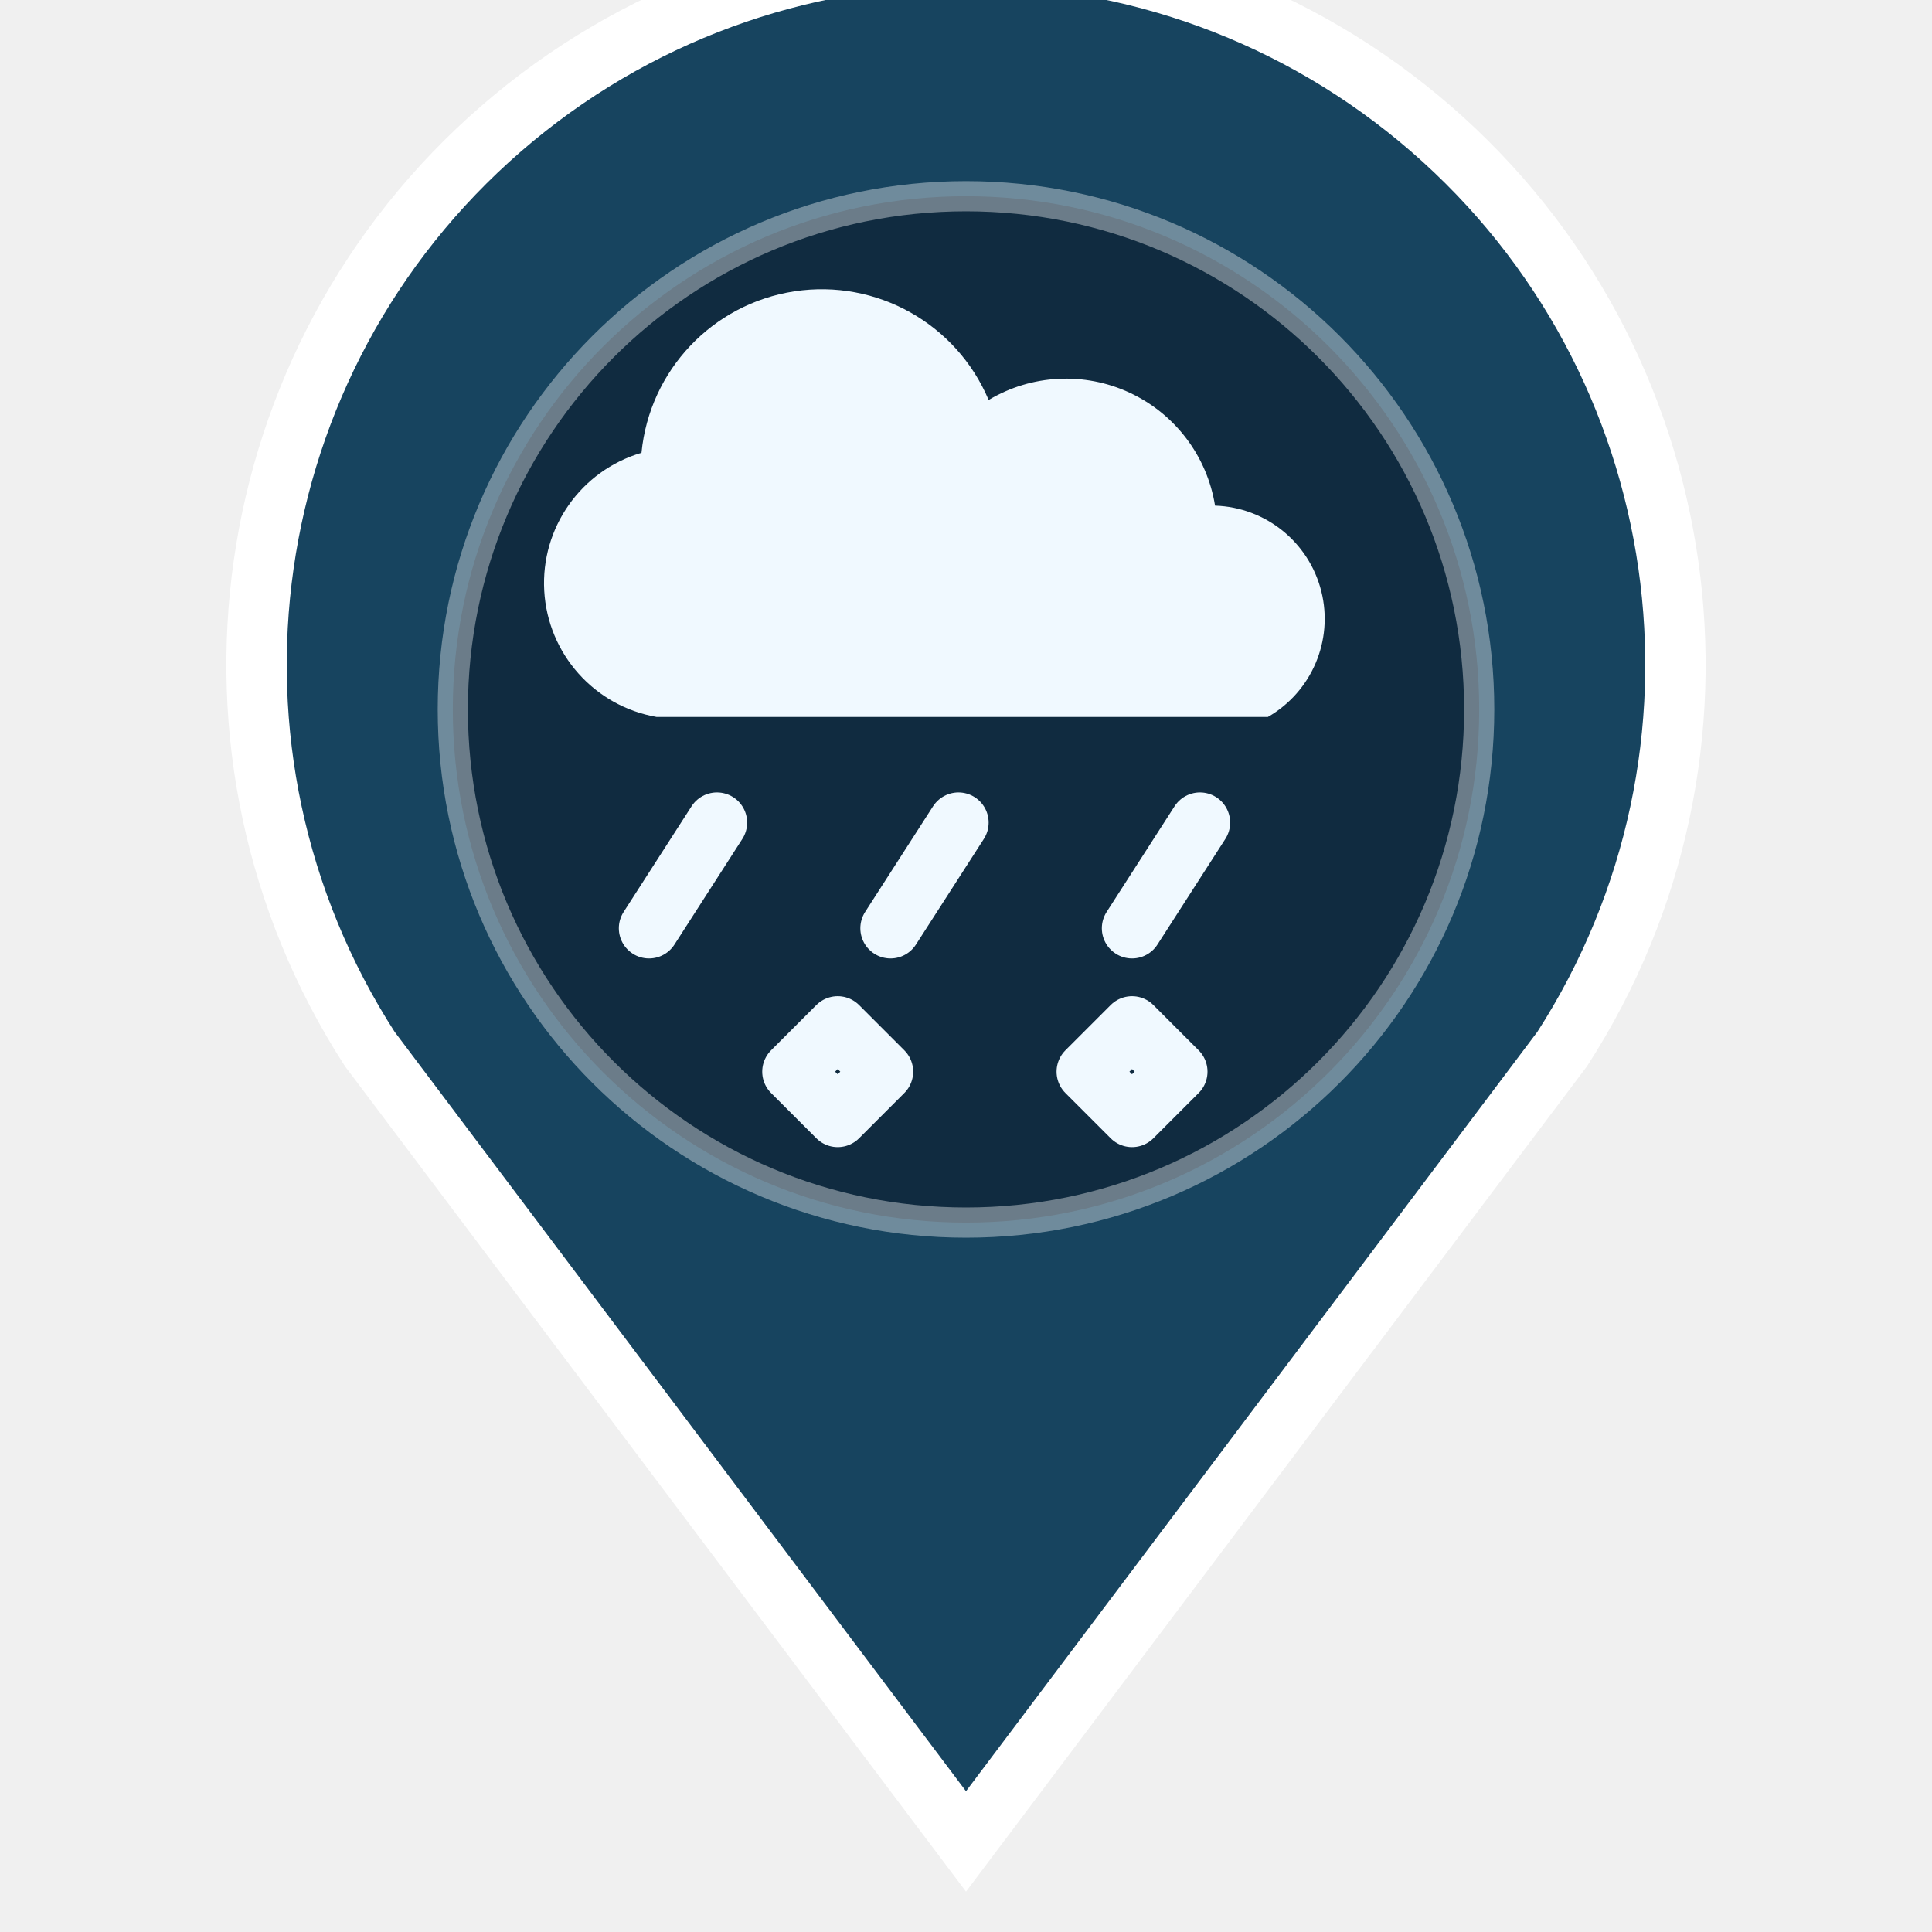
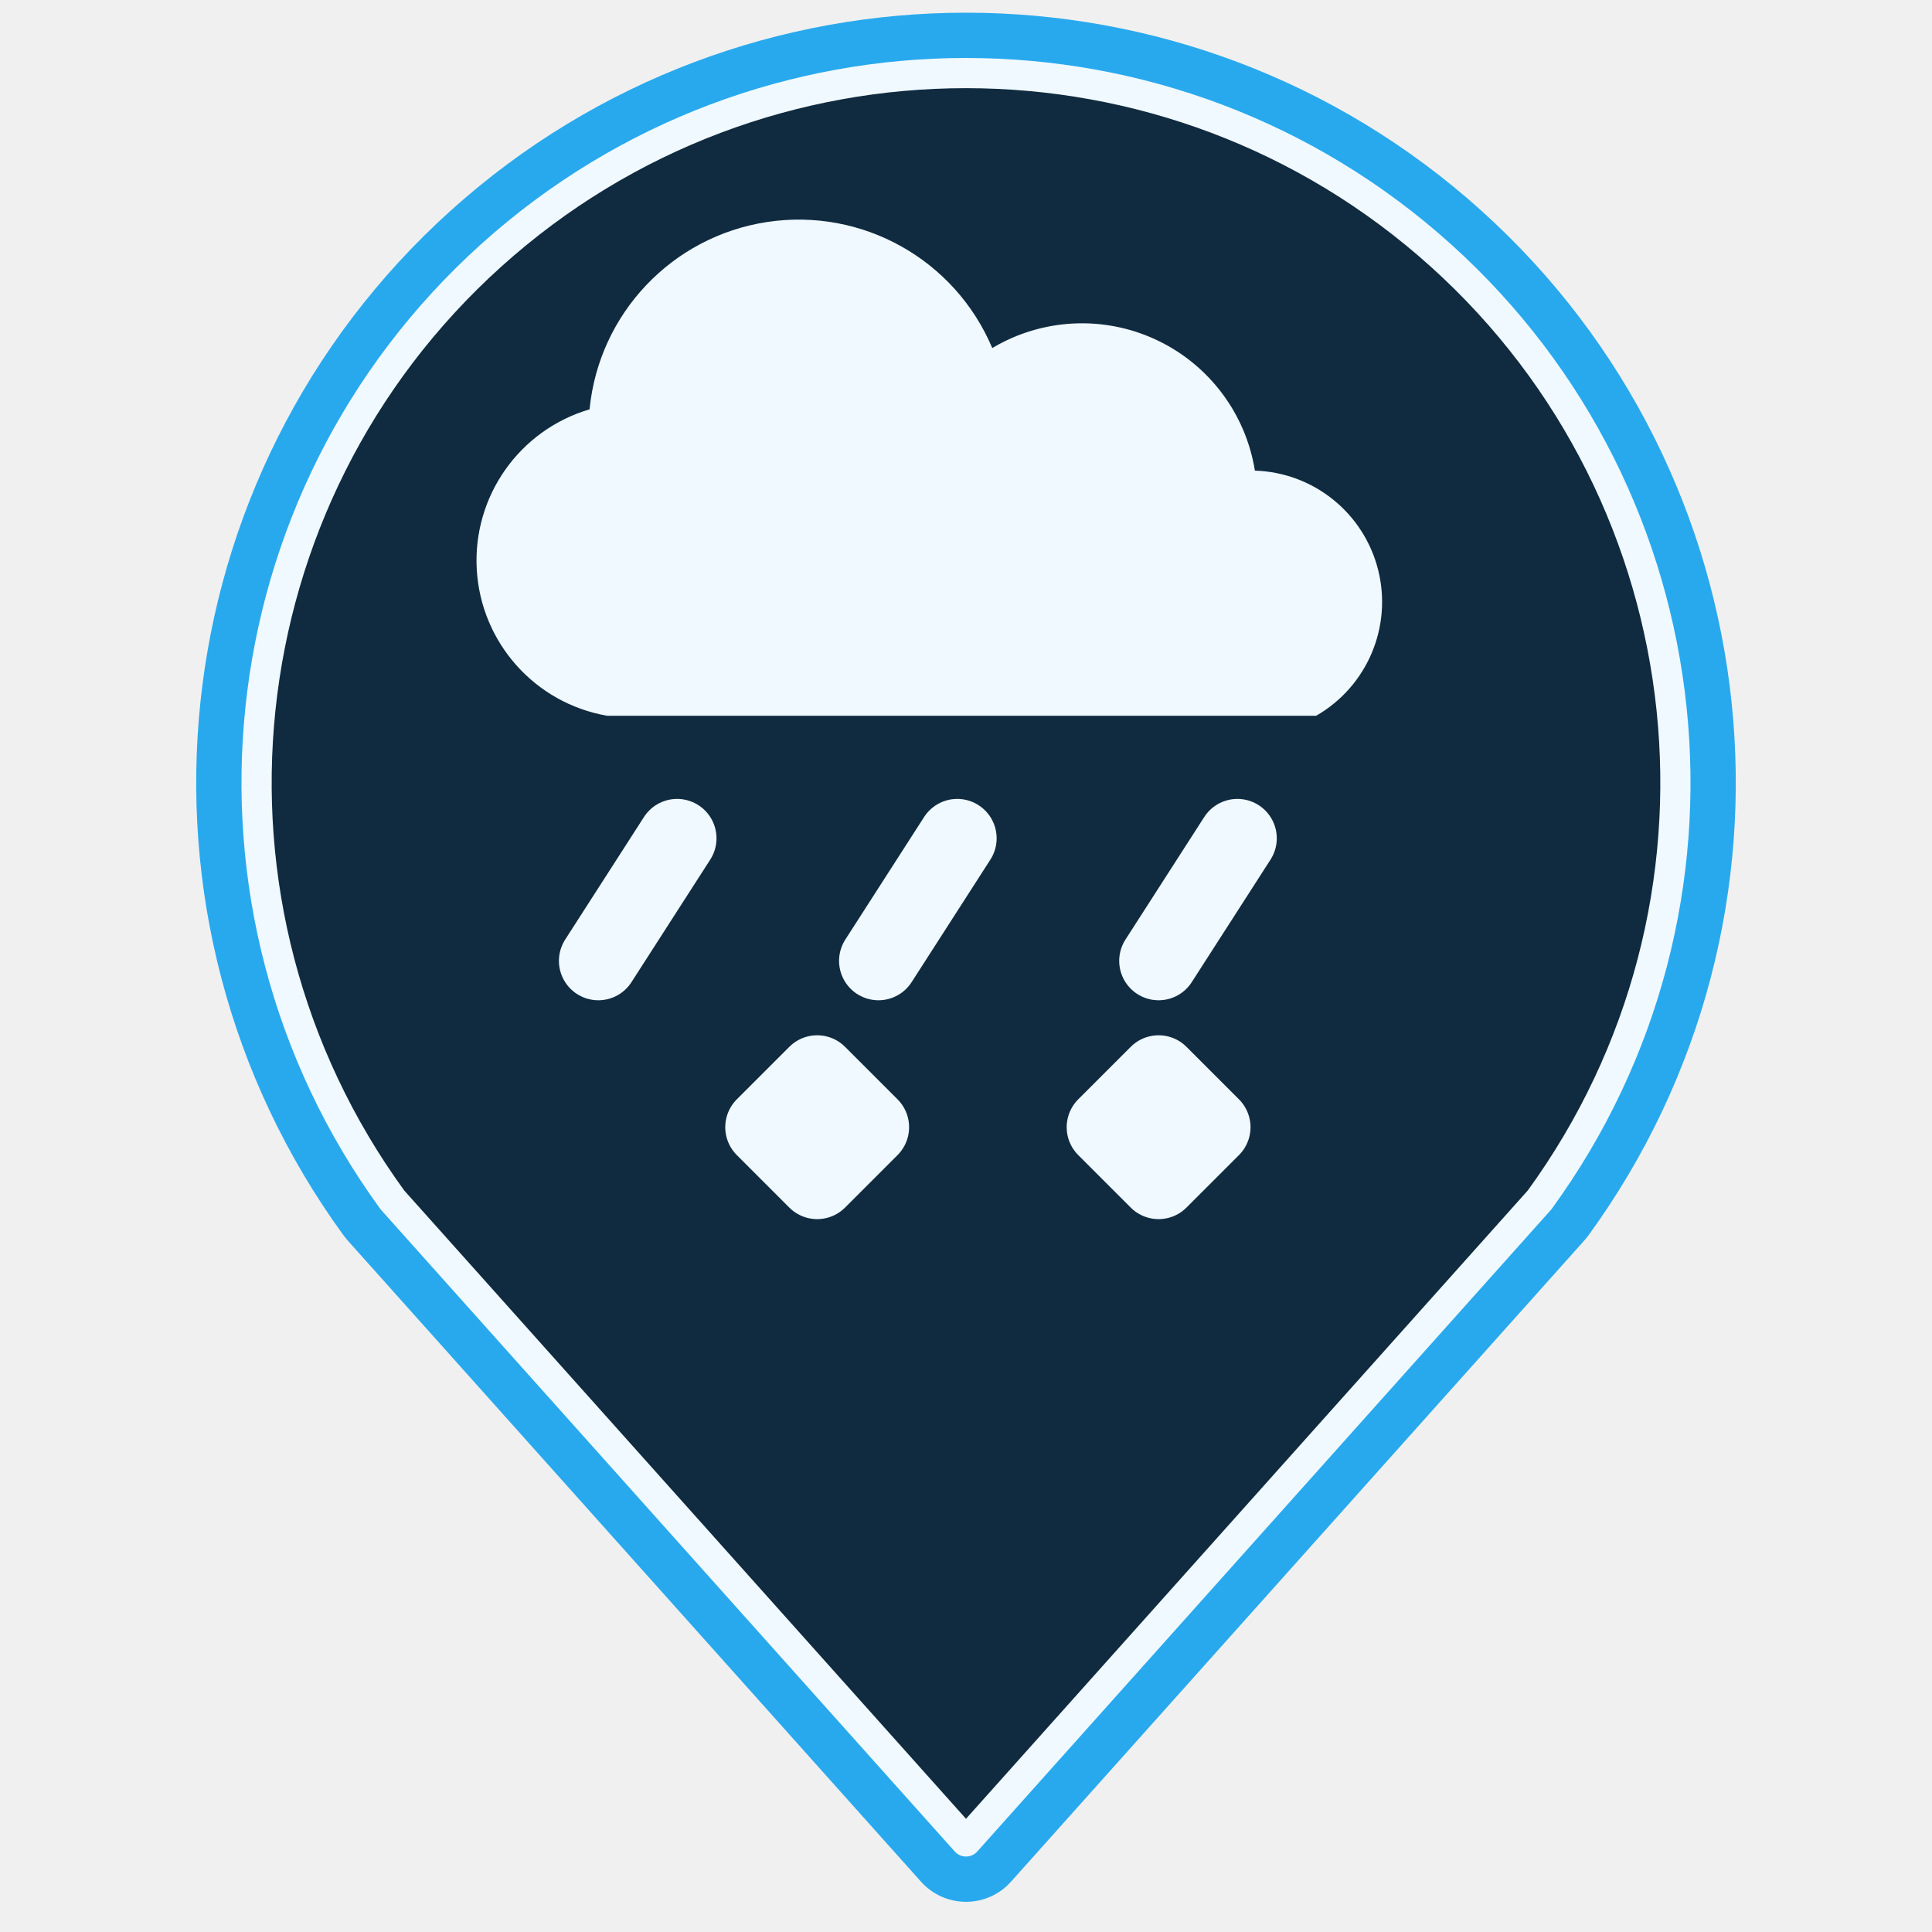
<svg xmlns="http://www.w3.org/2000/svg" width="256" height="256" viewBox="0 0 256 256">
-   <path d="M128 244 49 139a94 94 0 1 1 158 0Z" fill="#17445f" stroke="#fff" stroke-width="8" />
-   <circle cx="128" cy="94" r="68" fill="#102b40" stroke="#ffffff" stroke-opacity=".38" stroke-width="4" />
-   <g fill="none" stroke="#f0f9ff" stroke-width="8" stroke-linecap="round" stroke-linejoin="round">
+   <path d="M128 244 52 159a94 94 0 1 1 152 0Z" fill="#102b40" stroke="#29a9ed" stroke-width="16" stroke-linejoin="round" />
+   <path d="M128 244 52 159a94 94 0 1 1 152 0Z" fill="#102b40" stroke="#f0f9ff" stroke-width="4" stroke-linejoin="round" />
+   <g transform="translate(-20.48 -15.36) scale(1.16)" fill="none" stroke="#f0f9ff" stroke-width="9" stroke-linecap="round" stroke-linejoin="round">
    <path d="M87 95a18 18 0 0 1-2-35 24 24 0 0 1 46-7 20 20 0 0 1 30 14 15 15 0 0 1 7 28Z" fill="#f0f9ff" stroke="none" />
    <path d="m95 109-9 14m41-14-9 14m41-14-9 14m-39 13 6 6-6 6-6-6Zm39 0 6 6-6 6-6-6Z" />
  </g>
</svg>
